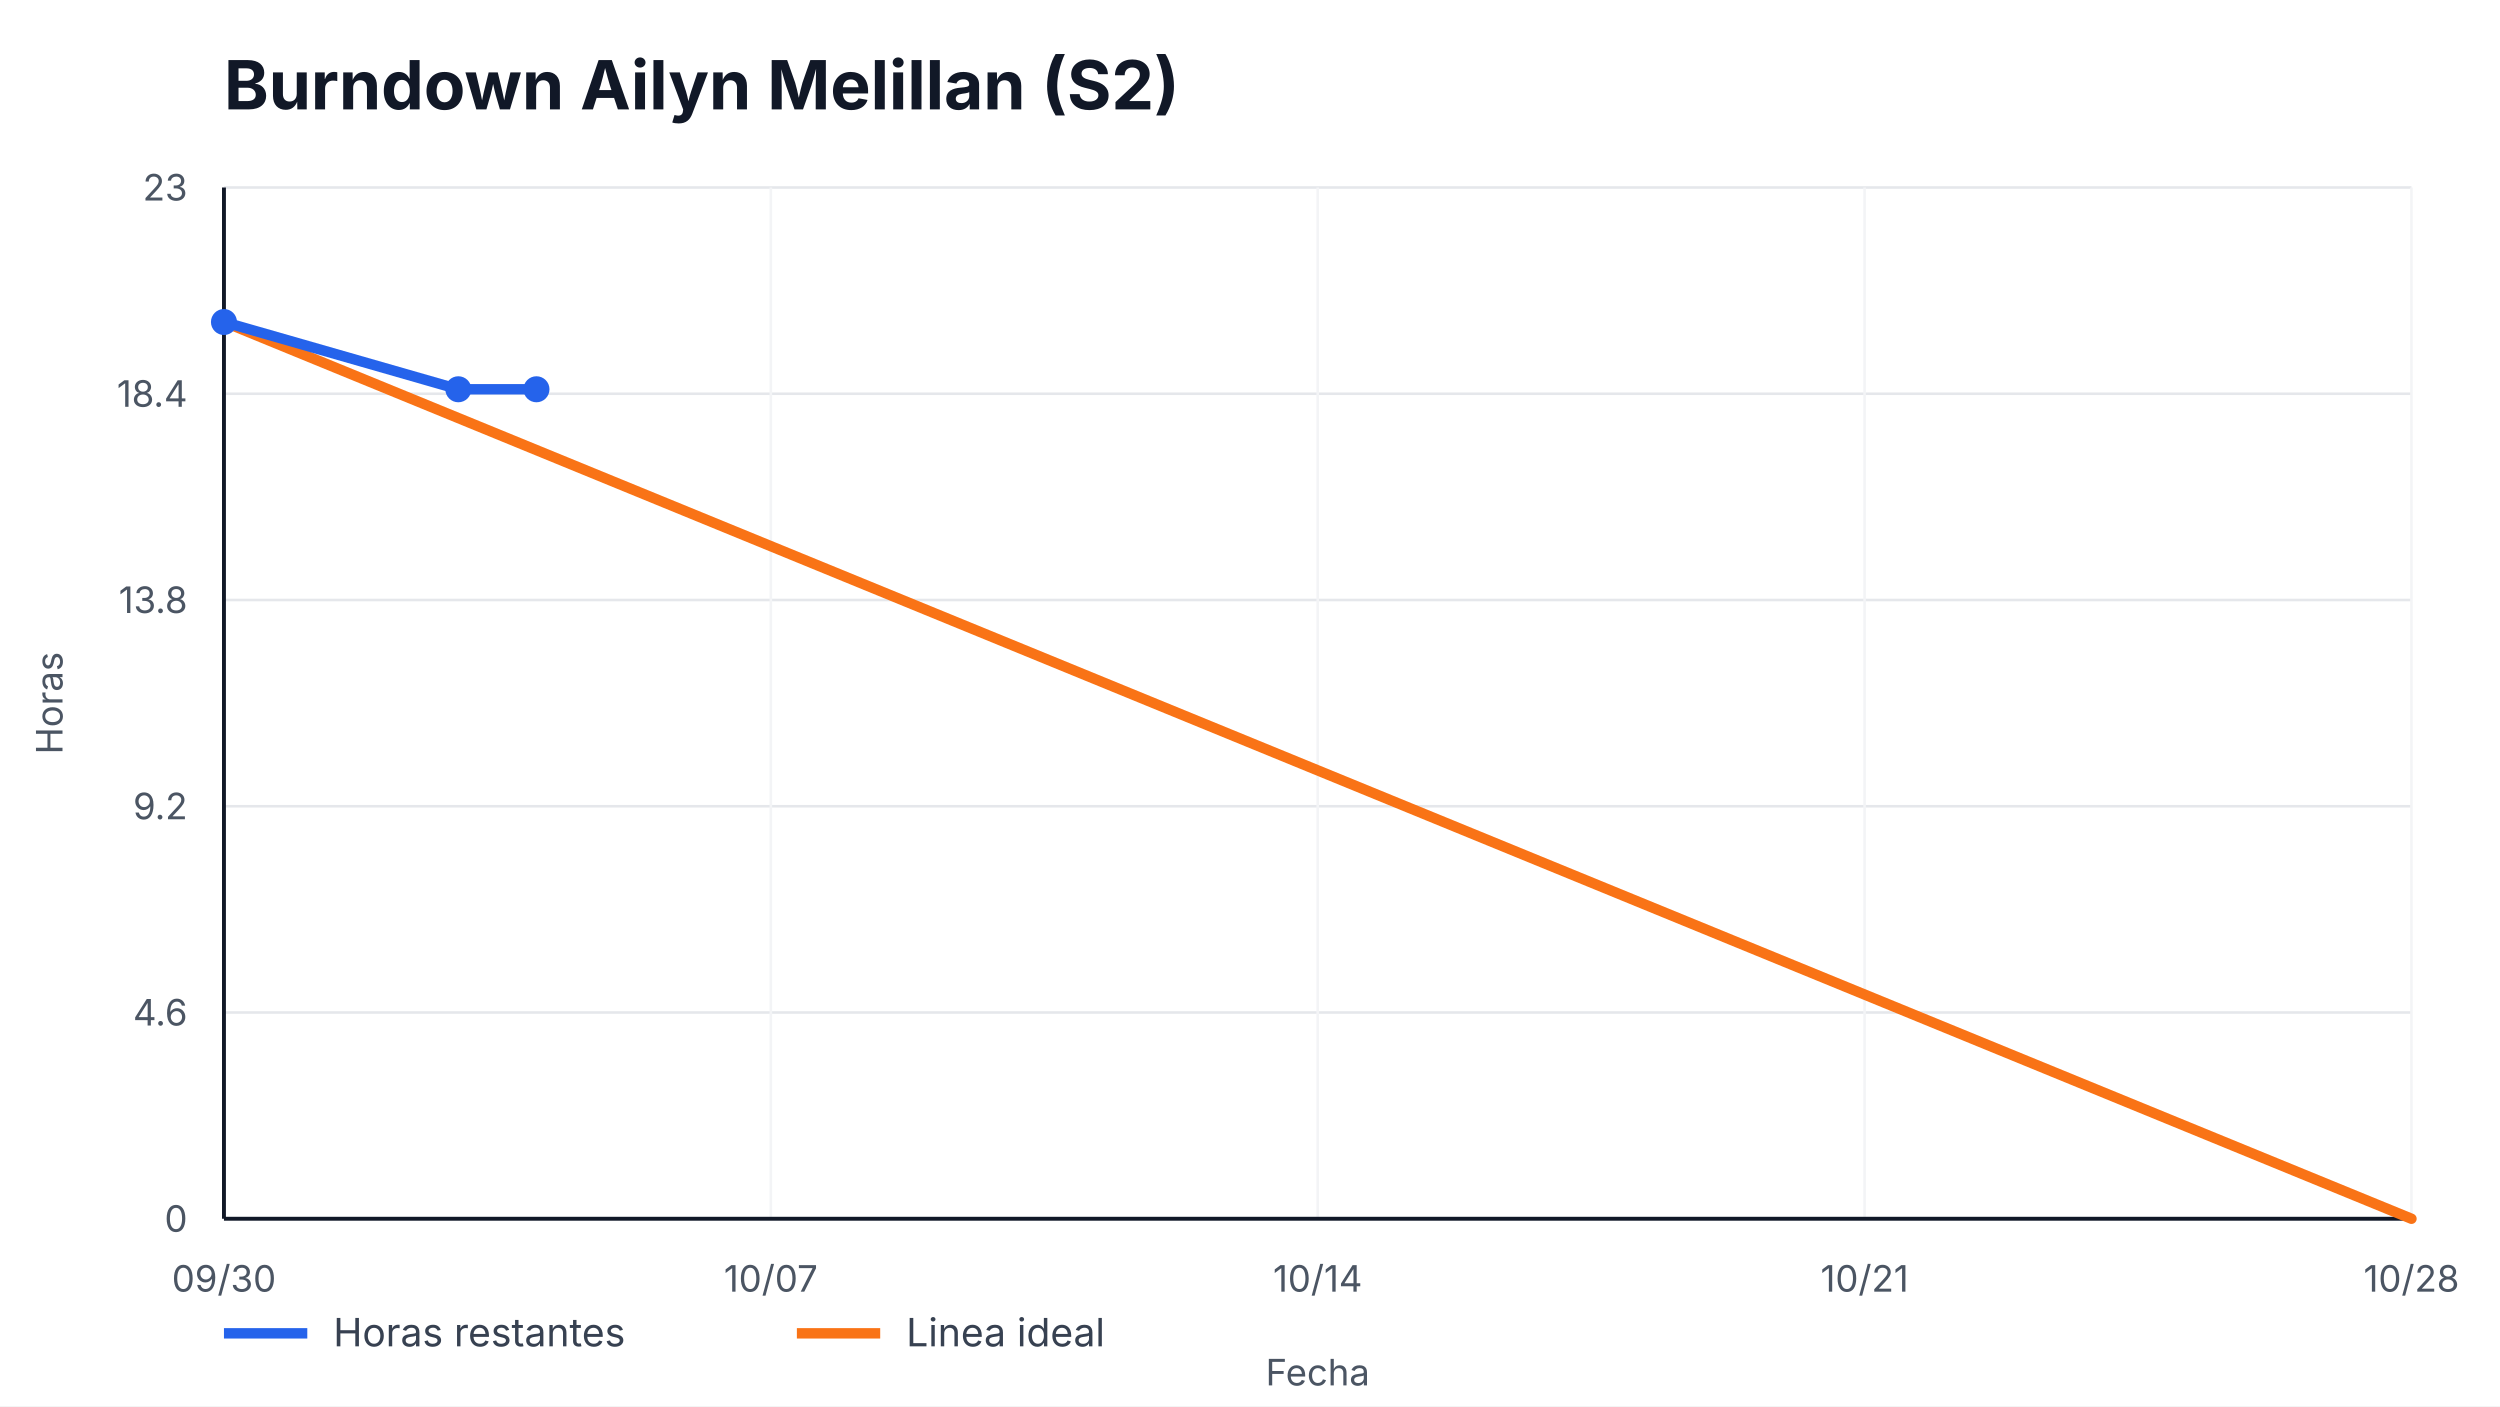
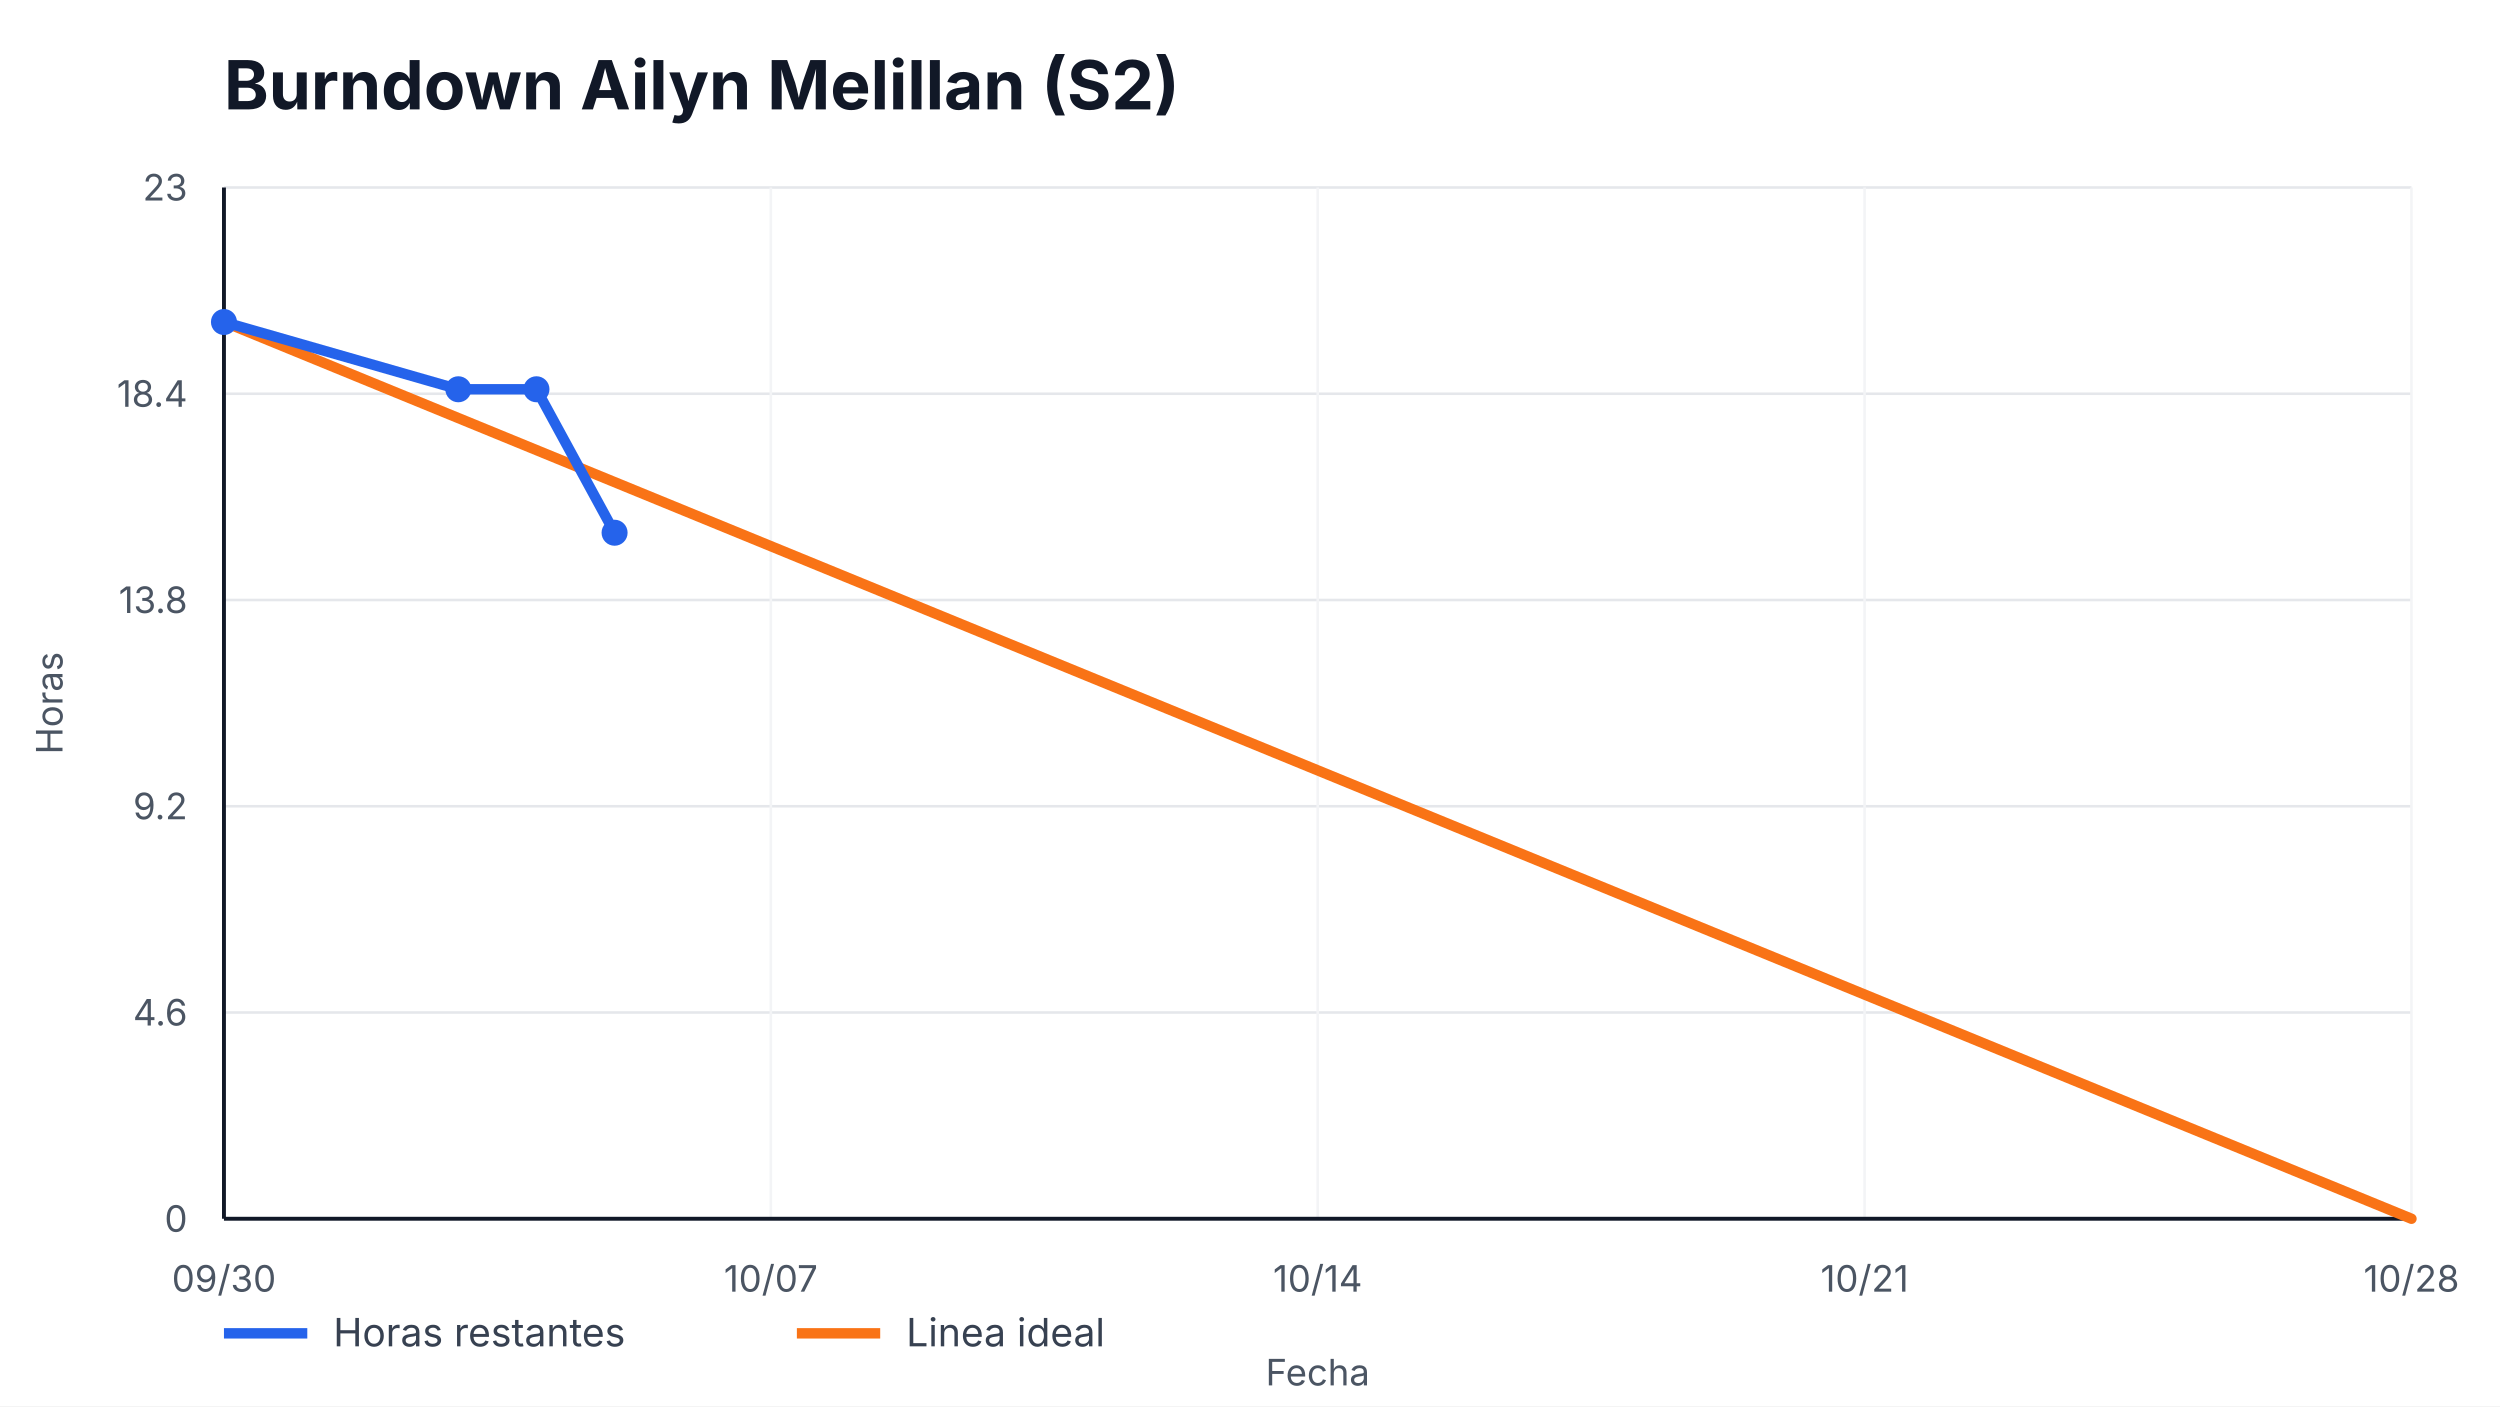
<svg xmlns="http://www.w3.org/2000/svg" width="960" height="540" viewBox="0 0 960 540" role="img" aria-label="Burndown Ailyn Melillan (S2)">
  <style>
    text { font-family: -apple-system, BlinkMacSystemFont, "Segoe UI", sans-serif; fill: #111827; }
    .title { font-size: 26px; font-weight: 700; }
    .axis { font-size: 14px; fill: #4b5563; }
    .legend { font-size: 15px; fill: #374151; }
    .overrun { font-size: 14px; font-weight: 700; fill: #b91c1c; }
  </style>
  <rect width="100%" height="100%" fill="#ffffff" />
  <text x="86" y="42" class="title">Burndown Ailyn Melillan (S2)</text>
  <g>
    <line x1="86" y1="468.00" x2="926" y2="468.00" stroke="#e5e7eb" />
    <line x1="86" y1="388.80" x2="926" y2="388.80" stroke="#e5e7eb" />
    <line x1="86" y1="309.60" x2="926" y2="309.60" stroke="#e5e7eb" />
    <line x1="86" y1="230.40" x2="926" y2="230.40" stroke="#e5e7eb" />
    <line x1="86" y1="151.20" x2="926" y2="151.20" stroke="#e5e7eb" />
    <line x1="86" y1="72.00" x2="926" y2="72.00" stroke="#e5e7eb" />
  </g>
  <g>
    <line x1="86.00" y1="72" x2="86.00" y2="468" stroke="#f3f4f6" />
    <text x="86.00" y="496" text-anchor="middle" class="axis">09/30</text>
    <line x1="296.00" y1="72" x2="296.00" y2="468" stroke="#f3f4f6" />
    <text x="296.00" y="496" text-anchor="middle" class="axis">10/07</text>
    <line x1="506.00" y1="72" x2="506.00" y2="468" stroke="#f3f4f6" />
    <text x="506.00" y="496" text-anchor="middle" class="axis">10/14</text>
    <line x1="716.00" y1="72" x2="716.00" y2="468" stroke="#f3f4f6" />
    <text x="716.00" y="496" text-anchor="middle" class="axis">10/21</text>
    <line x1="926.00" y1="72" x2="926.00" y2="468" stroke="#f3f4f6" />
    <text x="926.00" y="496" text-anchor="middle" class="axis">10/28</text>
  </g>
  <line x1="86" y1="468" x2="926" y2="468" stroke="#111827" stroke-width="1.5" />
  <line x1="86" y1="72" x2="86" y2="468" stroke="#111827" stroke-width="1.5" />
  <g>
    <text x="72" y="473.00" text-anchor="end" class="axis">0</text>
    <text x="72" y="393.80" text-anchor="end" class="axis">4.6</text>
    <text x="72" y="314.60" text-anchor="end" class="axis">9.2</text>
    <text x="72" y="235.40" text-anchor="end" class="axis">13.8</text>
    <text x="72" y="156.20" text-anchor="end" class="axis">18.4</text>
    <text x="72" y="77.00" text-anchor="end" class="axis">23</text>
  </g>
  <polyline points="86.00,123.65 926.00,468.00" fill="none" stroke="#f97316" stroke-width="4" stroke-linecap="round" />
-   <polyline points="86.00,123.65 176.00,149.48 206.00,149.48" fill="none" stroke="#2563eb" stroke-width="4" stroke-linecap="round" stroke-linejoin="round" />
+   <polyline points="86.00,123.65 176.00,149.48 206.00,149.48 236.00,204.57" fill="none" stroke="#2563eb" stroke-width="4" stroke-linecap="round" stroke-linejoin="round" />
  <g>
    <circle cx="86.00" cy="123.65" r="5" fill="#2563eb" />
    <circle cx="176.00" cy="149.48" r="5" fill="#2563eb" />
    <circle cx="206.00" cy="149.48" r="5" fill="#2563eb" />
+     <circle cx="236.00" cy="204.57" r="5" fill="#2563eb" />
  </g>
  <line x1="86" y1="512" x2="118" y2="512" stroke="#2563eb" stroke-width="4" />
  <text x="128" y="517" class="legend">Horas restantes</text>
  <line x1="306" y1="512" x2="338" y2="512" stroke="#f97316" stroke-width="4" />
  <text x="348" y="517" class="legend">Linea ideal</text>
  <text x="506.0" y="532" text-anchor="middle" class="axis">Fecha</text>
  <text x="24" y="270.0" transform="rotate(-90 24,270.0)" text-anchor="middle" class="axis">Horas</text>
</svg>
